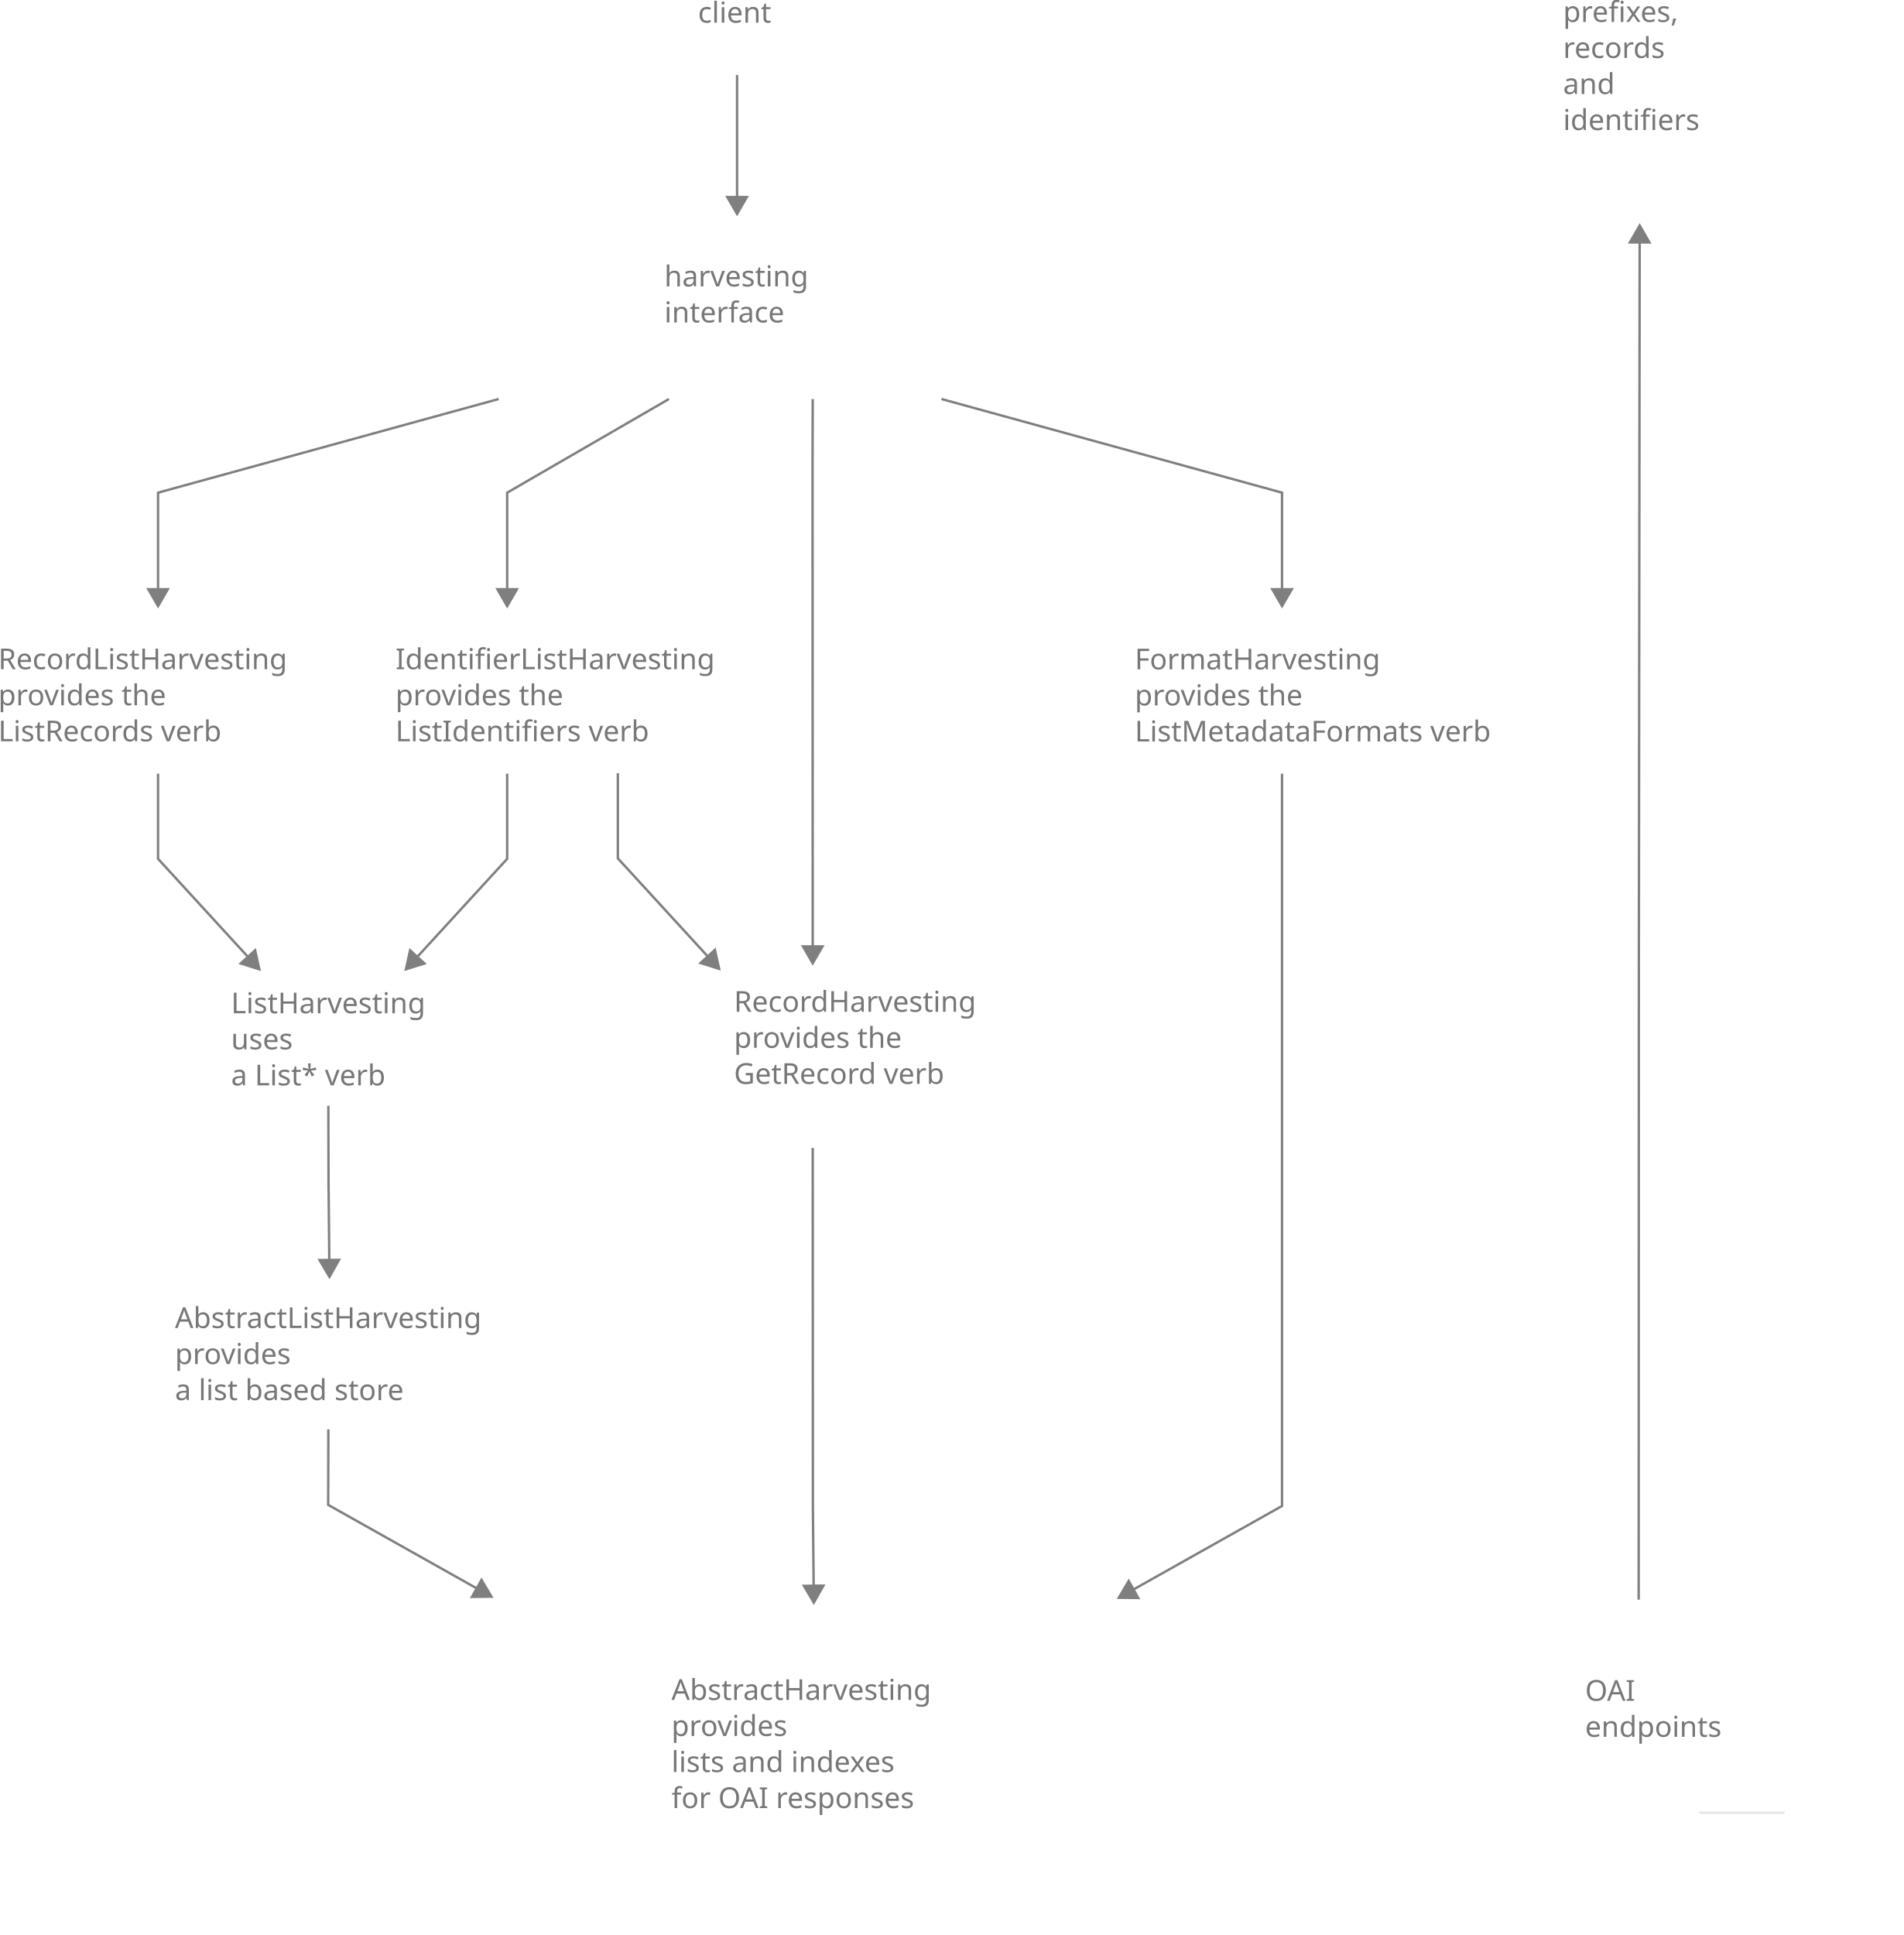
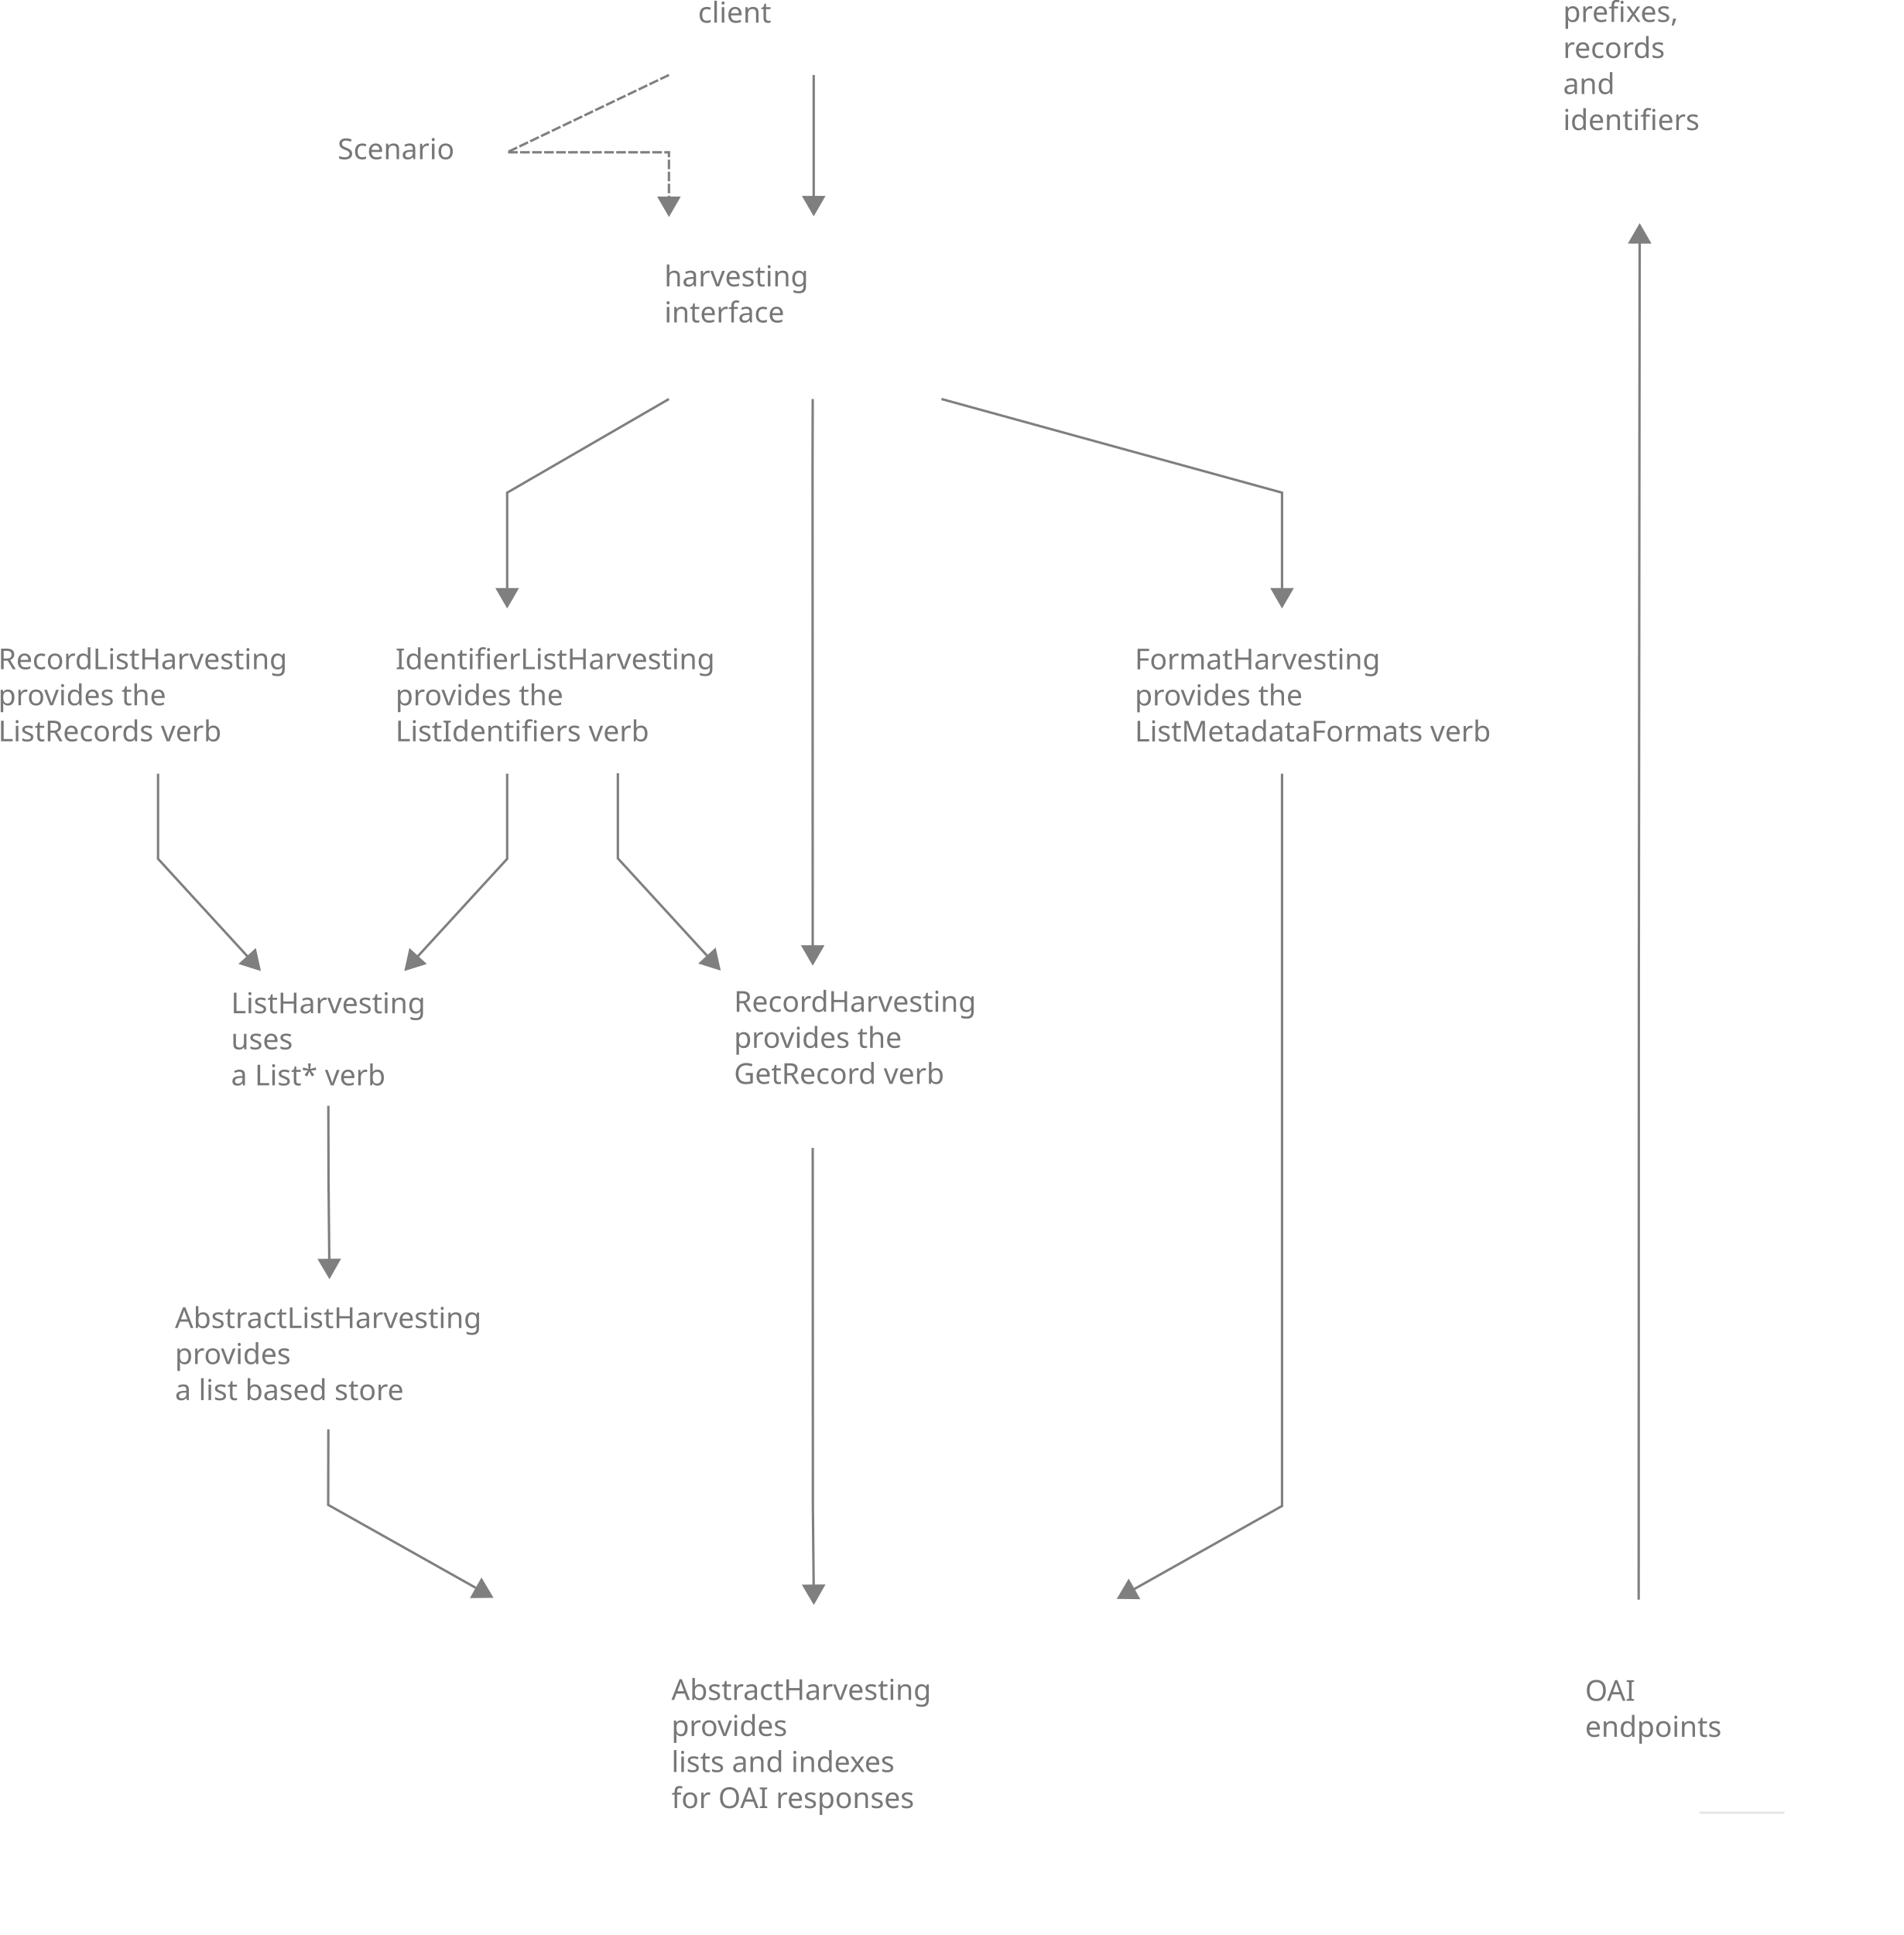
<svg xmlns="http://www.w3.org/2000/svg" width="209.562mm" height="213.038mm" id="svg3027" version="1.1">
  <defs id="defs3">
    <marker orient="auto" refY="0" refX="0" id="TriangleOutL" style="overflow:visible">
      <path id="path4526" d="m 5.77,0 -8.65,5 0,-10 8.65,5 z" style="fill-rule:evenodd;stroke:#000000;stroke-width:1pt" transform="scale(0.8,0.8)" />
    </marker>
    <marker orient="auto" refY="0" refX="0" id="marker4606" style="overflow:visible">
      <path id="path4608" d="m 5.77,0 -8.65,5 0,-10 8.65,5 z" style="fill-rule:evenodd;stroke:#000000;stroke-width:1pt" transform="scale(0.8,0.8)" />
    </marker>
    <marker orient="auto" refY="0" refX="0" id="marker4610" style="overflow:visible">
      <path id="path4612" d="m 5.77,0 -8.65,5 0,-10 8.65,5 z" style="fill-rule:evenodd;stroke:#000000;stroke-width:1pt" transform="scale(0.8,0.8)" />
    </marker>
    <marker orient="auto" refY="0" refX="0" id="marker4614" style="overflow:visible">
      <path id="path4616" d="m 5.77,0 -8.65,5 0,-10 8.65,5 z" style="fill-rule:evenodd;stroke:#000000;stroke-width:1pt" transform="scale(0.8,0.8)" />
    </marker>
    <marker orient="auto" refY="0" refX="0" id="marker4618" style="overflow:visible">
      <path id="path4620" d="m 5.77,0 -8.65,5 0,-10 8.65,5 z" style="fill-rule:evenodd;stroke:#000000;stroke-width:1pt" transform="scale(0.8,0.8)" />
    </marker>
    <marker orient="auto" refY="0" refX="0" id="marker4622" style="overflow:visible">
      <path id="path4624" d="m 5.77,0 -8.65,5 0,-10 8.65,5 z" style="fill-rule:evenodd;stroke:#000000;stroke-width:1pt" transform="scale(0.8,0.8)" />
    </marker>
    <marker orient="auto" refY="0" refX="0" id="marker4626" style="overflow:visible">
      <path id="path4628" d="m 5.77,0 -8.65,5 0,-10 8.65,5 z" style="fill-rule:evenodd;stroke:#000000;stroke-width:1pt" transform="scale(0.8,0.8)" />
    </marker>
    <marker orient="auto" refY="0" refX="0" id="marker4630" style="overflow:visible">
      <path id="path4632" d="m 5.77,0 -8.65,5 0,-10 8.65,5 z" style="fill-rule:evenodd;stroke:#000000;stroke-width:1pt" transform="scale(0.8,0.8)" />
    </marker>
    <marker orient="auto" refY="0" refX="0" id="marker4634" style="overflow:visible">
      <path id="path4636" d="m 5.77,0 -8.65,5 0,-10 8.65,5 z" style="fill-rule:evenodd;stroke:#000000;stroke-width:1pt" transform="scale(0.8,0.8)" />
    </marker>
    <marker orient="auto" refY="0" refX="0" id="marker4638" style="overflow:visible">
      <path id="path4640" d="m 5.77,0 -8.65,5 0,-10 8.65,5 z" style="fill-rule:evenodd;stroke:#000000;stroke-width:1pt" transform="scale(0.8,0.8)" />
    </marker>
    <marker orient="auto" refY="0" refX="0" id="marker4642" style="overflow:visible">
      <path id="path4644" d="m 5.77,0 -8.65,5 0,-10 8.65,5 z" style="fill-rule:evenodd;stroke:#000000;stroke-width:1pt" transform="scale(0.8,0.8)" />
    </marker>
    <marker orient="auto" refY="0" refX="0" id="marker4646" style="overflow:visible">
      <path id="path4648" d="m 5.77,0 -8.65,5 0,-10 8.65,5 z" style="fill-rule:evenodd;stroke:#000000;stroke-width:1pt" transform="scale(0.8,0.8)" />
    </marker>
  </defs>
  <text xml:space="preserve" style="font-style:normal;font-weight:normal;font-size:12px;line-height:125%;font-family:Sans;letter-spacing:0px;word-spacing:0px;opacity:0.535;fill:#000000;fill-opacity:1;stroke:none" x="164.562" y="278.465" id="text3015">
    <tspan x="164.562" y="278.465" id="tspan3240">IdentifierListHarvesting</tspan>
    <tspan x="164.562" y="293.465" id="tspan3600">provides the</tspan>
    <tspan x="164.562" y="308.465" id="tspan4221">ListIdentifiers verb </tspan>
    <tspan x="164.562" y="323.465" id="tspan3602" />
  </text>
  <text xml:space="preserve" style="font-style:normal;font-weight:normal;font-size:12px;line-height:125%;font-family:Sans;letter-spacing:0px;word-spacing:0px;opacity:0.535;fill:#000000;fill-opacity:1;stroke:none" x="276.461" y="119.168" id="text3180">
    <tspan x="276.461" y="119.168" id="tspan3182">harvesting</tspan>
    <tspan x="276.461" y="134.168" id="tspan4265">interface</tspan>
  </text>
  <text xml:space="preserve" style="font-style:normal;font-weight:normal;font-size:12px;line-height:125%;font-family:Sans;letter-spacing:0px;word-spacing:0px;opacity:0.535;fill:#000000;fill-opacity:1;stroke:none" x="96.161" y="421.637" id="text3186">
    <tspan x="96.161" y="421.637" id="tspan3188">ListHarvesting</tspan>
    <tspan x="96.161" y="436.637" id="tspan4227">uses </tspan>
    <tspan x="96.161" y="451.637" id="tspan4247">a List* verb</tspan>
  </text>
  <path id="path3192" d="m 65.77,321.937 0,35.433 38.976,42.52" style="opacity:0.5;fill:none;stroke:#000000;stroke-width:1;stroke-linecap:butt;stroke-linejoin:miter;stroke-miterlimit:4;stroke-dasharray:none;stroke-dashoffset:0;stroke-opacity:1;marker-end:url(#TriangleOutL)" />
  <path style="opacity:0.5;fill:none;stroke:#000000;stroke-width:1;stroke-linecap:butt;stroke-linejoin:miter;stroke-miterlimit:4;stroke-dasharray:none;stroke-dashoffset:0;stroke-opacity:1;marker-end:url(#TriangleOutL)" d="m 136.637,460.126 0.071,31.433 0.341,35.07" id="path3202" />
  <text xml:space="preserve" style="font-style:normal;font-weight:normal;font-size:12px;line-height:125%;font-family:Sans;letter-spacing:0px;word-spacing:0px;opacity:0.535;fill:#000000;fill-opacity:1;stroke:none" x="72.807" y="552.607" id="text3214">
    <tspan x="72.807" y="552.607" id="tspan3218">AbstractListHarvesting</tspan>
    <tspan x="72.807" y="567.607" id="tspan4229">provides </tspan>
    <tspan x="72.807" y="582.607" id="tspan4255">a list based store</tspan>
  </text>
  <text id="text3226" y="707.364" x="279.412" style="font-style:normal;font-weight:normal;font-size:12px;line-height:125%;font-family:Sans;letter-spacing:0px;word-spacing:0px;opacity:0.535;fill:#000000;fill-opacity:1;stroke:none" xml:space="preserve">
    <tspan id="tspan3230" y="707.364" x="279.412">AbstractHarvesting</tspan>
    <tspan y="722.364" x="279.412" id="tspan4250">provides </tspan>
    <tspan y="737.364" x="279.412" id="tspan4251">lists and indexes</tspan>
    <tspan y="752.364" x="279.412" id="tspan4254">for OAI responses</tspan>
  </text>
  <path id="path3232" d="m 136.637,594.771 -0.071,31.433 63.851,35.89" style="opacity:0.5;fill:none;stroke:#000000;stroke-width:1;stroke-linecap:butt;stroke-linejoin:miter;stroke-miterlimit:4;stroke-dasharray:none;stroke-dashoffset:0;stroke-opacity:1;marker-end:url(#TriangleOutL)" />
  <text xml:space="preserve" style="font-style:normal;font-weight:normal;font-size:12px;line-height:125%;font-family:Sans;letter-spacing:0px;word-spacing:0px;opacity:0.535;fill:#000000;fill-opacity:1;stroke:none" x="659.593" y="707.717" id="text3403">
    <tspan x="659.593" y="707.717" id="tspan3427">OAI </tspan>
    <tspan x="659.593" y="722.717" id="tspan3616">endpoints</tspan>
  </text>
  <text id="text3421" y="9.117" x="650.446" style="font-style:normal;font-weight:normal;font-size:12px;line-height:125%;font-family:Sans;letter-spacing:0px;word-spacing:0px;opacity:0.535;fill:#000000;fill-opacity:1;stroke:none" xml:space="preserve">
    <tspan id="tspan3423" y="9.117" x="650.446">prefixes,</tspan>
    <tspan y="24.117" x="650.446" id="tspan4253">records</tspan>
    <tspan y="39.117" x="650.446" id="tspan3668">and </tspan>
    <tspan y="54.117" x="650.446" id="tspan4252">identifiers</tspan>
  </text>
  <path id="path3425" d="m 681.894,665.638 0.071,-262.415 0.341,-304.7" style="opacity:0.5;fill:none;stroke:#000000;stroke-width:1;stroke-linecap:butt;stroke-linejoin:miter;stroke-miterlimit:4;stroke-dasharray:none;stroke-dashoffset:0;stroke-opacity:1;marker-end:url(#TriangleOutL)" />
  <text id="text3606" y="278.465" x="-0.721" style="font-style:normal;font-weight:normal;font-size:12px;line-height:125%;font-family:Sans;letter-spacing:0px;word-spacing:0px;opacity:0.535;fill:#000000;fill-opacity:1;stroke:none" xml:space="preserve">
    <tspan id="tspan3608" y="278.465" x="-0.721">RecordListHarvesting</tspan>
    <tspan id="tspan3610" y="293.465" x="-0.721">provides the </tspan>
    <tspan y="308.465" x="-0.721" id="tspan4219">ListRecords verb </tspan>
    <tspan id="tspan3612" y="323.465" x="-0.721" />
  </text>
  <path id="path3628" d="m 338.193,477.656 0.071,149.465 0.341,35.07" style="opacity:0.5;fill:none;stroke:#000000;stroke-width:1;stroke-linecap:butt;stroke-linejoin:miter;stroke-miterlimit:4;stroke-dasharray:none;stroke-dashoffset:0;stroke-opacity:1;marker-end:url(#TriangleOutL)" />
  <path style="opacity:0.5;fill:none;stroke:#000000;stroke-width:1;stroke-linecap:butt;stroke-linejoin:miter;stroke-miterlimit:4;stroke-dasharray:none;stroke-dashoffset:0;stroke-opacity:1;marker-end:url(#TriangleOutL)" d="m 533.487,321.937 0,304.724 -63.851,35.89" id="path3630" />
  <text id="text3646" y="278.532" x="472.213" style="font-style:normal;font-weight:normal;font-size:12px;line-height:125%;font-family:Sans;letter-spacing:0px;word-spacing:0px;opacity:0.535;fill:#000000;fill-opacity:1;stroke:none" xml:space="preserve">
    <tspan id="tspan3648" y="278.532" x="472.213">FormatHarvesting</tspan>
    <tspan id="tspan3650" y="293.532" x="472.213">provides the</tspan>
    <tspan y="308.532" x="472.213" id="tspan4225">ListMetadataFormats verb</tspan>
  </text>
-   <path style="opacity:0.5;fill:none;stroke:#000000;stroke-width:1;stroke-linecap:butt;stroke-linejoin:miter;stroke-miterlimit:4;stroke-dasharray:none;stroke-dashoffset:0;stroke-opacity:1;marker-end:url(#TriangleOutL)" d="m 207.503,166.031 -141.732,38.976 0,42.52" id="path3652" />
  <path style="opacity:0.5;fill:none;stroke:#000000;stroke-width:1;stroke-linecap:butt;stroke-linejoin:miter;stroke-miterlimit:4;stroke-dasharray:none;stroke-dashoffset:0;stroke-opacity:1;marker-end:url(#TriangleOutL)" d="m 338.193,166.031 -0.071,28.028 0.071,202.1" id="path3656" />
  <path id="path3662" d="m 278.369,166.031 -67.323,38.976 0,42.52" style="opacity:0.5;fill:none;stroke:#000000;stroke-width:1;stroke-linecap:butt;stroke-linejoin:miter;stroke-miterlimit:4;stroke-dasharray:none;stroke-dashoffset:0;stroke-opacity:1;marker-end:url(#TriangleOutL)" />
  <path style="opacity:0.5;fill:none;stroke:#000000;stroke-width:1;stroke-linecap:butt;stroke-linejoin:miter;stroke-miterlimit:4;stroke-dasharray:none;stroke-dashoffset:0;stroke-opacity:1;marker-end:url(#TriangleOutL)" d="m 211.046,321.937 0,35.433 -38.976,42.52" id="path4856" />
  <path id="path5812" d="m 391.755,166.031 141.732,38.976 0,42.52" style="opacity:0.5;fill:none;stroke:#000000;stroke-width:1;stroke-linecap:butt;stroke-linejoin:miter;stroke-miterlimit:4;stroke-dasharray:none;stroke-dashoffset:0;stroke-opacity:1;marker-end:url(#TriangleOutL)" />
  <text id="text6082" y="877.98" x="150.721" style="font-style:normal;font-weight:normal;font-size:12px;line-height:125%;font-family:Sans;letter-spacing:0px;word-spacing:0px;opacity:0.535;fill:#000000;fill-opacity:1;stroke:none" xml:space="preserve">
    <tspan id="tspan6084" y="877.98" x="150.721" />
  </text>
  <text id="text4228" y="870.448" x="-486.846" style="font-style:normal;font-weight:normal;font-size:12px;line-height:125%;font-family:Sans;letter-spacing:0px;word-spacing:0px;opacity:0.535;fill:#000000;fill-opacity:1;stroke:none" xml:space="preserve">
    <tspan id="tspan4230" y="870.448" x="-486.846" />
  </text>
  <flowRoot xml:space="preserve" id="flowRoot4232" style="font-style:normal;font-weight:normal;font-size:40px;line-height:125%;font-family:Sans;letter-spacing:0px;word-spacing:0px;fill:#000000;fill-opacity:1;stroke:none;stroke-width:1px;stroke-linecap:butt;stroke-linejoin:miter;stroke-opacity:1" transform="translate(-777.9309,915.7139)">
    <flowRegion id="flowRegion4234">
      <rect id="rect4236" width="191.339" height="109.843" x="220.079" y="-97.617" />
    </flowRegion>
    <flowPara id="flowPara4238" />
  </flowRoot>
  <flowRoot xml:space="preserve" id="flowRoot4240" style="font-style:normal;font-weight:normal;font-size:40px;line-height:125%;font-family:Sans;letter-spacing:0px;word-spacing:0px;fill:#000000;fill-opacity:1;stroke:none;stroke-width:1px;stroke-linecap:butt;stroke-linejoin:miter;stroke-opacity:1" transform="translate(-777.9309,915.7139)">
    <flowRegion id="flowRegion4242">
      <rect id="rect4244" width="141.732" height="70.866" x="234.253" y="-86.987" />
    </flowRegion>
    <flowPara id="flowPara4246" />
  </flowRoot>
  <path id="path4236" d="m 257.109,321.75 0,35.433 38.976,42.52" style="opacity:0.5;fill:none;stroke:#000000;stroke-width:1;stroke-linecap:butt;stroke-linejoin:miter;stroke-miterlimit:4;stroke-dasharray:none;stroke-dashoffset:0;stroke-opacity:1;marker-end:url(#TriangleOutL)" />
  <text id="text4238" y="421.016" x="305.424" style="font-style:normal;font-weight:normal;font-size:12px;line-height:125%;font-family:Sans;letter-spacing:0px;word-spacing:0px;opacity:0.535;fill:#000000;fill-opacity:1;stroke:none" xml:space="preserve">
    <tspan id="tspan4242" y="421.016" x="305.424">RecordHarvesting</tspan>
    <tspan y="436.016" x="305.424" id="tspan4245">provides the</tspan>
    <tspan id="tspan4244" y="451.016" x="305.424">GetRecord verb </tspan>
    <tspan id="tspan4246" y="466.016" x="305.424" />
  </text>
  <path id="path4259" d="m 707.109,754.317 35.433,0" style="opacity:0.1;fill:none;fill-rule:evenodd;stroke:#000000;stroke-width:1px;stroke-linecap:butt;stroke-linejoin:miter;stroke-opacity:1" />
  <text id="text4261" y="9.417" x="290.473" style="font-style:normal;font-weight:normal;font-size:12px;line-height:125%;font-family:Sans;letter-spacing:0px;word-spacing:0px;opacity:0.535;fill:#000000;fill-opacity:1;stroke:none" xml:space="preserve">
    <tspan id="tspan4263" y="9.417" x="290.473">client</tspan>
  </text>
-   <path style="opacity:0.5;fill:none;stroke:#000000;stroke-width:1;stroke-linecap:butt;stroke-linejoin:miter;stroke-miterlimit:4;stroke-dasharray:none;stroke-dashoffset:0;stroke-opacity:1;marker-end:url(#TriangleOutL)" d="m 306.715,31.199 0,28.346 0,24.803" id="path4267" />
+   <path style="opacity:0.5;fill:none;stroke:#000000;stroke-width:1;stroke-linecap:butt;stroke-linejoin:miter;stroke-miterlimit:4;stroke-dasharray:none;stroke-dashoffset:0;stroke-opacity:1;marker-end:url(#TriangleOutL)" d="m 338.605,31.199 0,28.346 0,24.803" id="path4267" />
+   <path id="path4243" d="m 19.707,-28.754 -141.732,0 -1e-5,53.15 38.976,0" style="opacity:0.5;fill:none;stroke:#000000;stroke-width:1;stroke-linecap:butt;stroke-linejoin:miter;stroke-miterlimit:4;stroke-dasharray:1, 2;stroke-dashoffset:0;stroke-opacity:1;marker-end:url(#TriangleOutL)" />
+   <text id="text4245" y="66.243" x="140.503" style="font-style:normal;font-weight:normal;font-size:12px;line-height:125%;font-family:Sans;letter-spacing:0px;word-spacing:0px;opacity:0.535;fill:#000000;fill-opacity:1;stroke:none" xml:space="preserve">
+     <tspan id="tspan4256" y="66.243" x="140.503">Scenario</tspan>
+   </text>
+   <path id="path4262" d="m 278.369,31.199 -35.802,17.109 -31.521,15.064 67.323,1.7e-5 0,21.26" style="opacity:0.5;fill:none;stroke:#000000;stroke-width:1;stroke-linecap:butt;stroke-linejoin:miter;stroke-miterlimit:4;stroke-dasharray:4, 1;stroke-dashoffset:0;stroke-opacity:1;marker-end:url(#TriangleOutL)" />
</svg>
